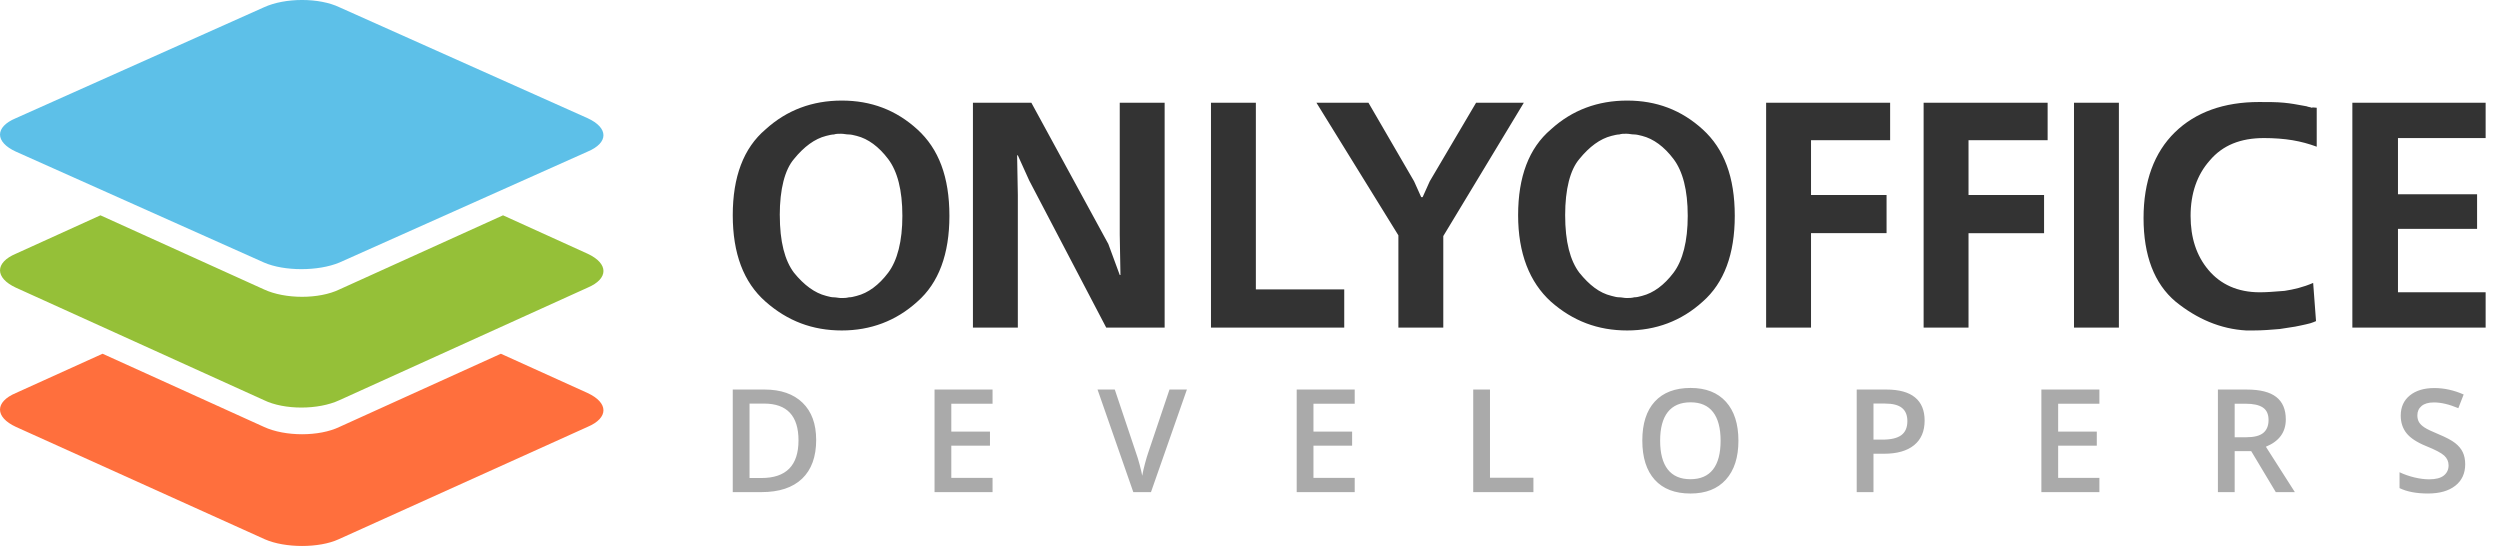
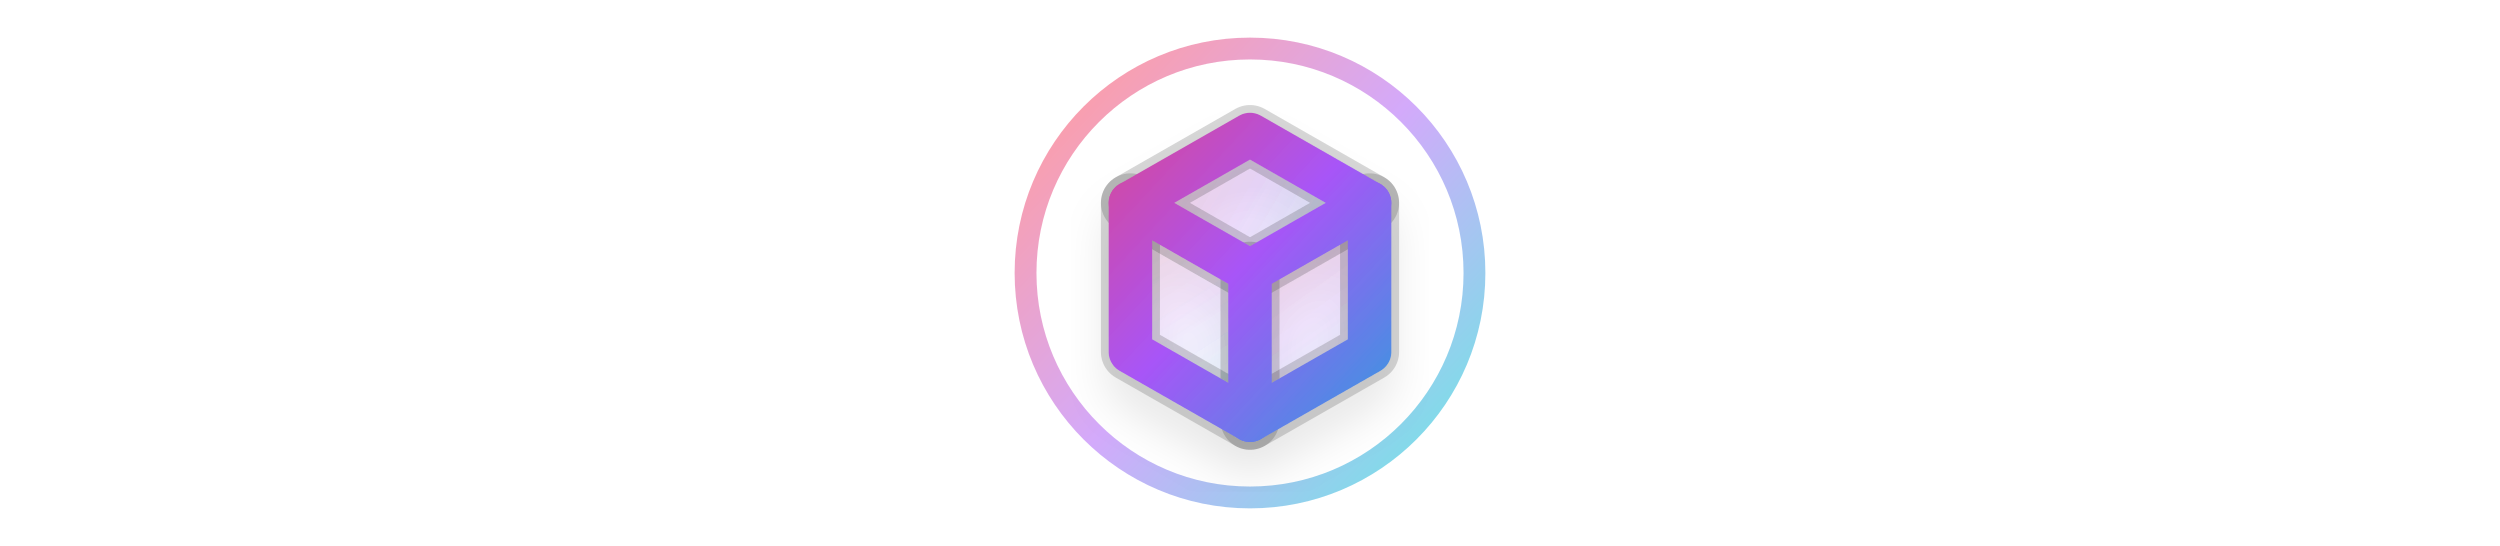
- <svg xmlns="http://www.w3.org/2000/svg" width="174" height="38" viewBox="0 0 174 38" fill="none">
-   <path fill-rule="evenodd" clip-rule="evenodd" d="M18.433 37.534 1.107 29.711c-1.476-.683-1.476-1.738 0-2.359l6.032-2.732L18.369 29.711c1.476.683 3.85.683 5.262 0l11.23-5.091 6.032 2.732c1.476.683 1.476 1.738 0 2.359l-17.326 7.823c-1.347.621-3.722.621-5.134 0Z" fill="#FF6F3D" />
-   <path fill-rule="evenodd" clip-rule="evenodd" d="M18.377 27.853 1.104 20.021c-1.471-.684-1.471-1.74 0-2.362l5.886-2.673L18.377 20.145c1.471.684 3.838.684 5.246 0l11.388-5.159 5.886 2.673c1.472.684 1.472 1.74 0 2.362L23.623 27.853c-1.471.684-3.838.684-5.246 0Z" fill="#95C038" />
-   <path fill-rule="evenodd" clip-rule="evenodd" d="M18.377 18.273 1.104 10.553c-1.471-.674-1.471-1.715 0-2.328L18.377.505c1.471-.674 3.838-.674 5.246 0L40.896 8.225c1.472.674 1.472 1.715 0 2.328L23.623 18.273c-1.471.613-3.838.613-5.246 0Z" fill="#5DC0E8" />
-   <path fill-rule="evenodd" clip-rule="evenodd" d="M51 14.975c0-2.658.744-4.665 2.282-5.969C54.77 7.652 56.555 7 58.589 7c2.034 0 3.77.652 5.258 2.006 1.488 1.354 2.232 3.31 2.232 6.019 0 2.658-.744 4.665-2.232 5.969C62.359 22.348 60.573 23 58.589 23c-2.034 0-3.77-.652-5.307-2.006C51.744 19.64 51 17.633 51 14.975Zm3.274 0c0 1.856.347 3.16.992 4.013.695.853 1.438 1.404 2.232 1.605.034.009.067.017.098.025.153.04.283.075.447.075.074 0 .161.013.248.025.087.013.174.025.248.025.198 0 .347 0 .546-.05.164 0 .295-.034.447-.075.032-.008.064-.017.098-.025.794-.201 1.538-.752 2.183-1.605.645-.853.992-2.207.992-3.962 0-1.806-.347-3.11-.992-3.962-.645-.853-1.389-1.404-2.183-1.605-.198-.05-.397-.1-.546-.1-.099 0-.186-.013-.273-.025-.087-.013-.174-.025-.273-.025-.199 0-.347 0-.496.05-.149 0-.347.05-.546.1-.794.201-1.538.752-2.232 1.605-.645.752-.992 2.107-.992 3.912Zm13.442-7.824h4.067l5.357 9.831.794 2.157h.05l-.05-2.809V7.15h3.125V22.799h-4.067l-5.357-10.232-.794-1.756h-.05l.05 2.759v9.229h-3.125V7.15Zm16.567 0h3.125V20.141h6.151v2.658h-9.275V7.15Zm7.341 0h3.621l3.175 5.467.496 1.103h.099l.496-1.103 3.224-5.467h3.323l-5.605 9.279v6.37h-3.125v-6.42l-5.704-9.229Zm16.319 1.856c-1.538 1.304-2.282 3.31-2.282 5.969s.794 4.665 2.282 6.019C109.48 22.348 111.216 23 113.25 23c1.984 0 3.77-.652 5.258-2.006 1.488-1.304 2.232-3.31 2.232-5.969 0-2.708-.744-4.665-2.232-6.019C117.02 7.652 115.284 7 113.25 7s-3.819.652-5.307 2.006Zm1.984 9.981c-.645-.853-.992-2.157-.992-4.013 0-1.806.347-3.16.992-3.912.694-.853 1.438-1.404 2.232-1.605.198-.05.397-.1.546-.1.148-.05.297-.05.496-.05.099 0 .186.013.272.025.087.013.174.025.273.025.149 0 .347.05.546.1.793.201 1.537.752 2.182 1.605.645.853.992 2.157.992 3.962 0 1.756-.347 3.11-.992 3.962-.645.853-1.389 1.404-2.182 1.605-.034.009-.067.017-.098.025-.153.04-.283.075-.448.075-.198.05-.347.05-.545.05-.075 0-.162-.013-.248-.025-.087-.013-.174-.025-.248-.025-.165 0-.295-.034-.448-.075-.032-.008-.064-.017-.098-.025-.843-.201-1.538-.752-2.232-1.605Zm21.626-11.837h-8.631V22.799h3.125v-6.571h5.258v-2.658h-5.258V9.759h5.506V7.15Zm2.331 0h8.631v2.608h-5.506v3.812h5.258v2.658h-5.258v6.571h-3.125V7.15Zm10.466 0V22.799h3.125V7.15h-3.125Zm16.894.351v2.708c-.545-.201-1.091-.351-1.686-.451-.595-.1-1.29-.15-1.984-.15-1.637 0-2.877.502-3.77 1.555-.893 1.003-1.339 2.307-1.339 3.862 0 1.505.397 2.759 1.24 3.762.843 1.003 2.034 1.555 3.571 1.555.472 0 .943-.037 1.479-.08l.257-.02c.645-.1 1.29-.251 1.984-.552l.199 2.658c-.099.05-.248.1-.397.15-.198.05-.397.1-.645.15-.256.065-.554.109-.893.159-.186.027-.384.057-.595.092-.595.05-1.19.1-1.835.1h-.496c-1.786-.1-3.423-.802-4.911-2.006-1.488-1.254-2.232-3.21-2.232-5.818 0-2.558.744-4.564 2.183-5.969 1.438-1.404 3.422-2.107 5.853-2.107.644 0 1.24 0 1.736.05.472.043.907.124 1.369.21.072.013.145.027.218.04.05.025.112.038.174.05.062.013.124.025.173.05.063-.032.127-.023.203-.013.043.006.09.013.144.013ZM173 7.15h-9.276V22.799H173v-2.458h-6.101v-4.414h5.506v-2.408h-5.506V9.608H173V7.15Z" fill="#333" />
-   <path d="M56.806 30.613c0 1.178-.327 2.08-.982 2.705-.654.622-1.597.933-2.827.933H51v-7.139h2.207c1.136 0 2.02.306 2.651.918.631.612.947 1.473.947 2.583Zm-1.23.039c0-1.709-.799-2.563-2.397-2.563H52.167v5.181h.83c1.719 0 2.578-.872 2.578-2.617ZM69.082 34.251h-4.038v-7.139h4.038v.986h-2.871v1.943h2.691v.977h-2.691v2.241h2.871v.991ZM81.397 27.112h1.211l-2.5 7.139h-1.23l-2.49-7.139h1.201l1.489 4.439c.078.212.161.485.249.82.088.332.145.579.171.742.042-.247.107-.534.195-.859s.16-.566.215-.723l1.489-4.419ZM94.288 34.251h-4.038v-7.139h4.038v.986h-2.871v1.943h2.69v.977h-2.69v2.241h2.871v.991ZM102.536 34.251v-7.139h1.167V33.25h3.023v1.001h-4.19ZM120.994 30.672c0 1.162-.291 2.065-.874 2.71-.579.645-1.401.967-2.466.967-1.077 0-1.906-.319-2.485-.957-.576-.641-.864-1.551-.864-2.729s.289-2.083.869-2.715c.583-.631 1.413-.947 2.49-.947 1.061 0 1.882.321 2.461.962s.869 1.545.869 2.71Zm-5.449 0c0 .879.177 1.546.532 2.002.355.453.881.679 1.577.679.694 0 1.216-.225 1.568-.674.354-.449.532-1.118.532-2.007 0-.876-.176-1.54-.527-1.992-.349-.453-.87-.679-1.563-.679-.7 0-1.229.226-1.587.679-.355.453-.532 1.117-.532 1.992ZM133.954 29.27c0 .746-.244 1.317-.733 1.714-.488.397-1.183.596-2.084.596h-.743v2.671h-1.167v-7.139h2.056c.892 0 1.559.182 2.002.547.446.365.669.902.669 1.611Zm-3.56 1.328h.62c.599 0 1.039-.104 1.319-.312.28-.208.42-.534.42-.977 0-.41-.126-.716-.376-.918-.251-.202-.642-.303-1.172-.303h-.811v2.51ZM146.118 34.251h-4.038v-7.139h4.038v.986h-2.871v1.943h2.69v.977h-2.69v2.241h2.871v.991ZM155.533 30.433h.81c.544 0 .938-.101 1.182-.303.244-.202.366-.501.366-.898 0-.404-.132-.693-.395-.869-.264-.176-.661-.264-1.192-.264h-.771v2.334Zm0 .967v2.852h-1.167v-7.139h2.016c.921 0 1.603.172 2.046.518.443.345.664.866.664 1.562 0 .889-.462 1.522-1.387 1.899l2.017 3.159h-1.328l-1.709-2.852h-1.152ZM171.578 32.312c0 .635-.229 1.133-.688 1.494-.459.361-1.092.542-1.9.542-.807 0-1.468-.125-1.982-.376v-1.104c.326.153.671.274 1.035.361.368.088.71.132 1.026.132.462 0 .802-.088 1.02-.264.221-.176.332-.412.332-.708 0-.267-.101-.493-.303-.679-.201-.185-.618-.405-1.25-.659-.651-.264-1.11-.565-1.377-.903-.267-.339-.4-.745-.4-1.221 0-.596.212-1.064.635-1.406.423-.342.991-.513 1.704-.513.683 0 1.364.15 2.041.449l-.371.952c-.635-.267-1.201-.4-1.699-.4-.378 0-.664.083-.86.249-.195.163-.293.379-.293.649 0 .185.039.345.117.478.079.13.207.254.386.371.179.117.501.272.967.464.524.218.908.421 1.152.61.244.189.423.402.537.64.114.238.171.517.171.84Z" fill="#AAA" />
+ <svg xmlns="http://www.w3.org/2000/svg" width="174" height="38" viewBox="0 0 45 45" shape-rendering="geometricPrecision">
+   <defs>
+     <linearGradient id="gC" x1="8" y1="9" x2="37" y2="36" gradientUnits="userSpaceOnUse">
+       <stop offset="0" stop-color="#F43F5E" />
+       <stop offset="0.5" stop-color="#A855F7" />
+       <stop offset="1" stop-color="#06B6D4" />
+     </linearGradient>
+     <filter id="coreShadow" x="-25%" y="-25%" width="150%" height="150%">
+       <feDropShadow dx="0" dy="1.0" stdDeviation="0.9" flood-color="#000" flood-opacity="0.18" />
+       <feDropShadow dx="0" dy="2.0" stdDeviation="1.4" flood-color="#000" flood-opacity="0.10" />
+     </filter>
+     <linearGradient id="topFill" x1="14" y1="14" x2="31" y2="24" gradientUnits="userSpaceOnUse">
+       <stop offset="0" stop-color="#F43F5E" stop-opacity="0.22" />
+       <stop offset="0.5" stop-color="#A855F7" stop-opacity="0.18" />
+       <stop offset="1" stop-color="#06B6D4" stop-opacity="0.14" />
+     </linearGradient>
+     <linearGradient id="leftFill" x1="14" y1="19" x2="23" y2="33" gradientUnits="userSpaceOnUse">
+       <stop offset="0" stop-color="#F43F5E" stop-opacity="0.14" />
+       <stop offset="0.5" stop-color="#A855F7" stop-opacity="0.11" />
+       <stop offset="1" stop-color="#06B6D4" stop-opacity="0.09" />
+     </linearGradient>
+     <linearGradient id="rightFill" x1="22" y1="19" x2="32" y2="33" gradientUnits="userSpaceOnUse">
+       <stop offset="0" stop-color="#F43F5E" stop-opacity="0.18" />
+       <stop offset="0.5" stop-color="#A855F7" stop-opacity="0.15" />
+       <stop offset="1" stop-color="#06B6D4" stop-opacity="0.12" />
+     </linearGradient>
+   </defs>
+   <circle cx="22.5" cy="22.5" r="18.5" fill="none" stroke="url(#gC)" stroke-width="1.8" stroke-linecap="round" opacity="0.5" />
+   <g filter="url(#coreShadow)" transform="translate(0 -1.3) translate(22.5 22.5) scale(1.28) translate(-22.5 -22.5)">
+     <path d="M22.5 14.6L30.2 19.0L22.5 23.4L14.8 19.0Z" fill="url(#topFill)" />
+     <path d="M14.8 19.0V28.6L22.5 33.0V23.4L14.8 19.0Z" fill="url(#leftFill)" />
+     <path d="M30.2 19.0V28.6L22.5 33.0V23.4L30.2 19.0Z" fill="url(#rightFill)" />
+     <g fill="none" stroke="#000" stroke-opacity="0.16" stroke-width="3.8" stroke-linecap="round" stroke-linejoin="round">
+       <path d="M22.5 14.6L30.2 19.0L22.5 23.4L14.8 19.0Z" />
+       <path d="M14.8 19.0V28.6L22.5 33.0L30.2 28.6V19.0" />
+       <path d="M22.5 23.4V33.0" />
+     </g>
+     <g fill="none" stroke="url(#gC)" stroke-width="2.8" stroke-linecap="round" stroke-linejoin="round">
+       <path d="M22.5 14.6L30.2 19.0L22.5 23.4L14.8 19.0Z" />
+       <path d="M14.8 19.0V28.6L22.5 33.0L30.2 28.6V19.0" />
+       <path d="M22.5 23.4V33.0" />
+     </g>
+   </g>
</svg>
